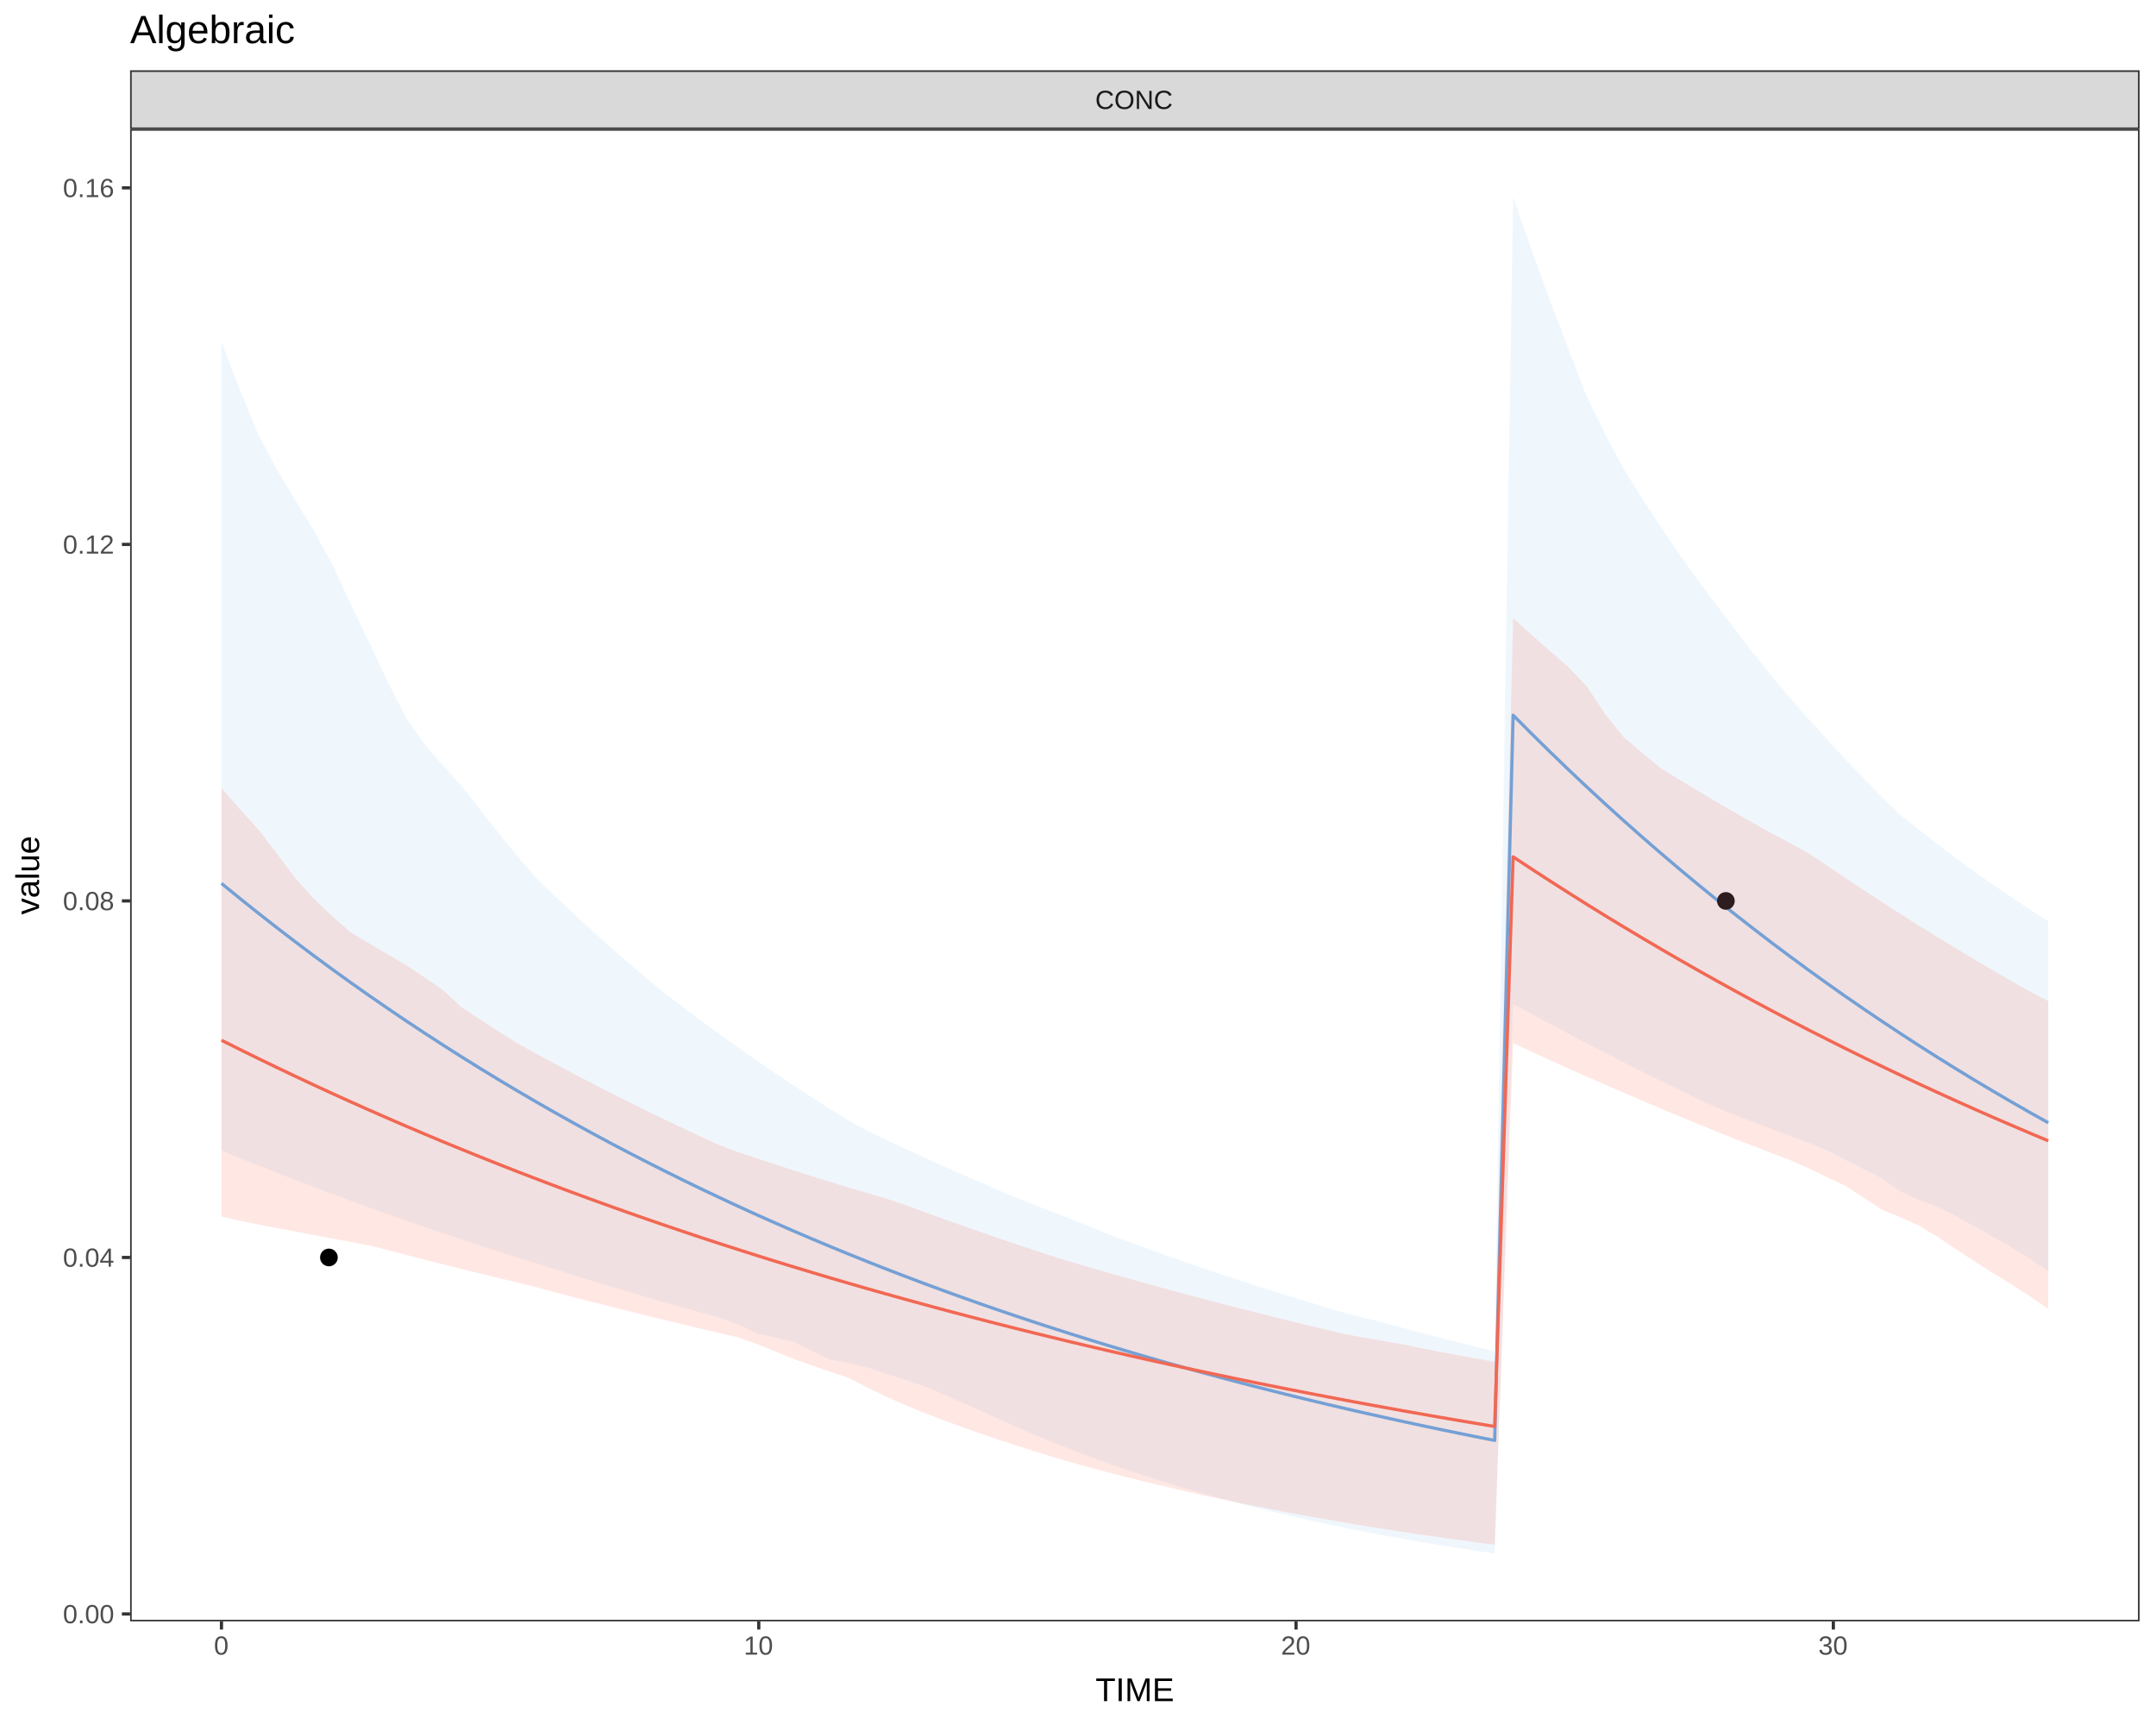
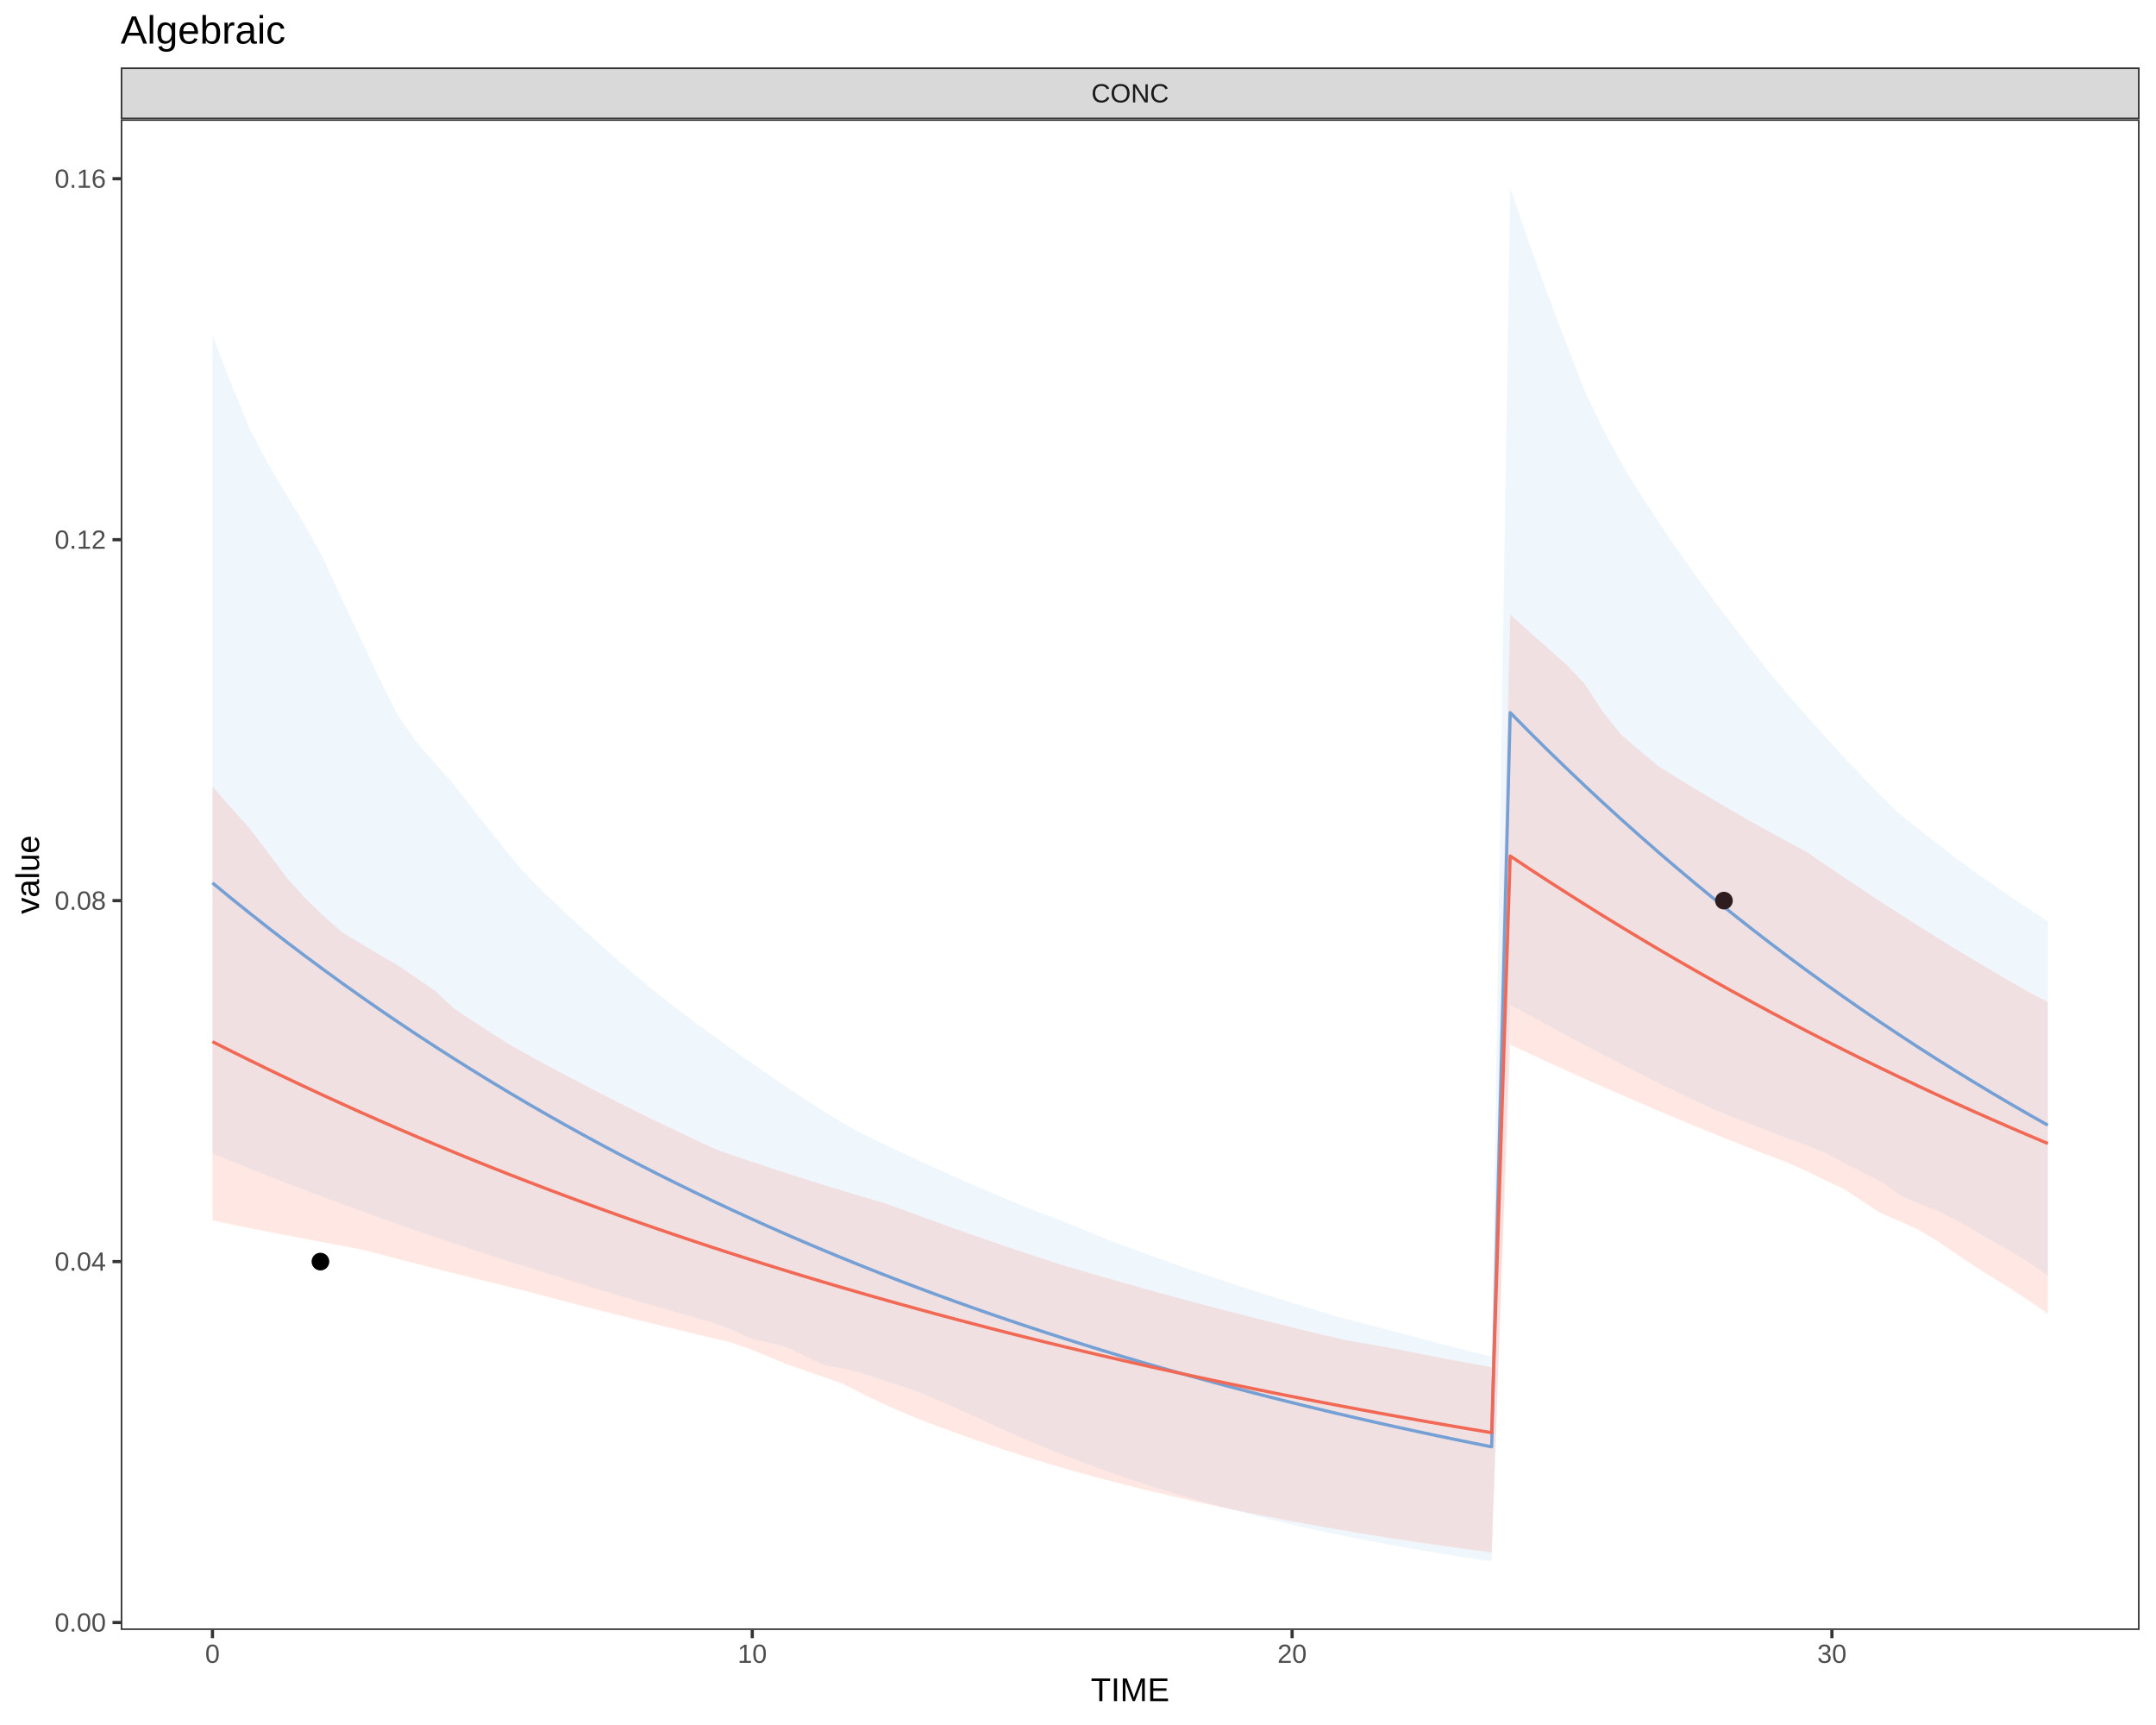
<svg xmlns="http://www.w3.org/2000/svg" viewBox="0 0 720.00 576.00">
  <defs>
    <style type="text/css">
-     line, polyline, path, rect, circle {
+     line, polyline, polygon, path, rect, circle {
      fill: none;
      stroke: #000000;
      stroke-linecap: round;
      stroke-linejoin: round;
      stroke-miterlimit: 10.00;
    }
  </style>
  </defs>
  <rect width="100%" height="100%" style="stroke: none; fill: #FFFFFF;" />
  <rect x="0.00" y="0.00" width="720.00" height="576.00" style="stroke-width: 1.07; stroke: #FFFFFF; fill: #FFFFFF;" />
  <defs>
-     <clipPath id="cpNDMuNDUzOXw3MTQuNTIxfDU0MS4zOTF8NDMuMTA3NA==">
-       <rect x="43.45" y="43.11" width="671.07" height="498.28" />
+     <clipPath id="cpNDAuMzF8NzE0LjUyfDU0NC4yN3wzOS44Mg==">
+       <rect x="40.31" y="39.82" width="674.21" height="504.45" />
    </clipPath>
  </defs>
-   <rect x="43.45" y="43.11" width="671.07" height="498.28" style="stroke-width: 1.07; stroke: none; fill: #FFFFFF;" clip-path="url(#cpNDMuNDUzOXw3MTQuNTIxfDU0MS4zOTF8NDMuMTA3NA==)" />
-   <polyline points="73.96,294.98 80.12,300.00 86.28,304.93 92.44,309.75 98.61,314.48 104.77,319.11 110.93,323.64 117.09,328.08 123.25,332.42 129.42,336.68 135.58,340.85 141.74,344.93 147.90,348.93 154.07,352.85 160.23,356.69 166.39,360.44 172.55,364.12 178.71,367.73 184.88,371.26 191.04,374.71 197.20,378.10 203.36,381.42 209.53,384.66 215.69,387.84 221.85,390.96 228.01,394.01 234.17,397.00 240.34,399.92 246.50,402.79 252.66,405.60 258.82,408.34 264.99,411.04 271.15,413.67 277.31,416.26 283.47,418.78 289.63,421.26 295.80,423.69 301.96,426.06 308.12,428.39 314.28,430.67 320.45,432.90 326.61,435.09 332.77,437.23 338.93,439.32 345.09,441.38 351.26,443.39 357.42,445.36 363.58,447.29 369.74,449.18 375.91,451.03 382.07,452.84 388.23,454.62 394.39,456.35 400.56,458.06 406.72,459.72 412.88,461.36 419.04,462.96 425.20,464.52 431.37,466.06 437.53,467.56 443.69,469.03 449.85,470.47 456.02,471.88 462.18,473.26 468.34,474.62 474.50,475.94 480.66,477.24 486.83,478.51 492.99,479.76 499.15,480.98 505.31,238.81 511.48,245.00 517.64,251.06 523.80,257.00 529.96,262.81 536.12,268.50 542.29,274.08 548.45,279.54 554.61,284.88 560.77,290.12 566.94,295.25 573.10,300.27 579.26,305.19 585.42,310.01 591.58,314.73 597.75,319.35 603.91,323.88 610.07,328.31 616.23,332.66 622.40,336.91 628.56,341.07 634.72,345.15 640.88,349.15 647.04,353.06 653.21,356.89 659.37,360.65 665.53,364.32 671.69,367.92 677.86,371.45 684.02,374.90 " style="stroke-width: 1.07; stroke: #5CACEE; stroke-linecap: butt;" clip-path="url(#cpNDMuNDUzOXw3MTQuNTIxfDU0MS4zOTF8NDMuMTA3NA==)" />
-   <polyline points="73.96,347.35 80.12,350.43 86.28,353.46 92.44,356.44 98.61,359.38 104.77,362.27 110.93,365.11 117.09,367.90 123.25,370.65 129.42,373.36 135.58,376.02 141.74,378.64 147.90,381.22 154.07,383.75 160.23,386.25 166.39,388.70 172.55,391.12 178.71,393.49 184.88,395.83 191.04,398.13 197.20,400.40 203.36,402.62 209.53,404.82 215.69,406.97 221.85,409.09 228.01,411.18 234.17,413.24 240.34,415.26 246.50,417.24 252.66,419.20 258.82,421.13 264.99,423.02 271.15,424.88 277.31,426.72 283.47,428.52 289.63,430.30 295.80,432.04 301.96,433.76 308.12,435.45 314.28,437.12 320.45,438.75 326.61,440.36 332.77,441.95 338.93,443.51 345.09,445.04 351.26,446.55 357.42,448.04 363.58,449.50 369.74,450.94 375.91,452.35 382.07,453.74 388.23,455.11 394.39,456.46 400.56,457.79 406.72,459.09 412.88,460.38 419.04,461.64 425.20,462.88 431.37,464.10 437.53,465.31 443.69,466.49 449.85,467.66 456.02,468.80 462.18,469.93 468.34,471.04 474.50,472.13 480.66,473.21 486.83,474.26 492.99,475.30 499.15,476.32 505.31,286.11 511.48,290.18 517.64,294.18 523.80,298.11 529.96,301.99 536.12,305.80 542.29,309.54 548.45,313.23 554.61,316.86 560.77,320.43 566.94,323.94 573.10,327.40 579.26,330.80 585.42,334.15 591.58,337.44 597.75,340.68 603.91,343.87 610.07,347.00 616.23,350.09 622.40,353.13 628.56,356.11 634.72,359.05 640.88,361.95 647.04,364.79 653.21,367.59 659.37,370.35 665.53,373.06 671.69,375.72 677.86,378.35 684.02,380.93 " style="stroke-width: 1.07; stroke: #FF6347; stroke-linecap: butt;" clip-path="url(#cpNDMuNDUzOXw3MTQuNTIxfDU0MS4zOTF8NDMuMTA3NA==)" />
-   <circle cx="109.84" cy="419.88" r="1.95pt" style="stroke-width: 0.71; fill: #000000;" clip-path="url(#cpNDMuNDUzOXw3MTQuNTIxfDU0MS4zOTF8NDMuMTA3NA==)" />
-   <circle cx="576.36" cy="300.83" r="1.95pt" style="stroke-width: 0.71; fill: #000000;" clip-path="url(#cpNDMuNDUzOXw3MTQuNTIxfDU0MS4zOTF8NDMuMTA3NA==)" />
-   <polyline points="73.96,114.21 80.12,130.17 86.28,145.14 92.44,156.71 98.61,167.04 104.77,177.08 110.93,188.30 117.09,201.65 123.25,214.47 129.42,227.53 135.58,239.65 141.74,248.44 147.90,255.53 154.07,262.34 160.23,270.22 166.39,278.03 172.55,285.60 178.71,292.84 184.88,298.79 191.04,304.60 197.20,310.27 203.36,315.79 209.53,321.18 215.69,326.44 221.85,331.49 228.01,336.22 234.17,340.84 240.34,345.36 246.50,349.77 252.66,354.08 258.82,358.30 264.99,362.41 271.15,366.43 277.31,370.36 283.47,374.20 289.63,377.57 295.80,380.52 301.96,383.42 308.12,386.26 314.28,389.05 320.45,391.79 326.61,394.48 332.77,397.11 338.93,399.70 345.09,402.20 351.26,404.55 357.42,406.93 363.58,409.45 369.74,411.91 375.91,414.29 382.07,416.51 388.23,418.74 394.39,420.92 400.56,423.05 406.72,425.12 412.88,427.15 419.04,429.15 425.20,431.11 431.37,433.04 437.53,434.93 443.69,436.78 449.85,438.60 456.02,440.12 462.18,441.72 468.34,443.37 474.50,445.00 480.66,446.60 486.83,448.16 492.99,449.70 499.15,451.20 505.31,65.76 511.48,83.47 517.64,100.50 523.80,116.54 529.96,132.50 536.12,145.19 542.29,156.63 548.45,166.55 554.61,175.91 560.77,184.99 566.94,193.55 573.10,201.89 579.26,210.02 585.42,217.96 591.58,225.70 597.75,233.00 603.91,239.97 610.07,246.79 616.23,253.45 622.40,259.95 628.56,266.30 634.72,272.20 640.88,277.07 647.04,281.86 653.21,286.56 659.37,291.10 665.53,295.36 671.69,299.55 677.86,303.66 684.02,307.69 684.02,424.55 677.86,420.27 671.69,416.44 665.53,413.02 659.37,409.50 653.21,406.14 647.04,403.01 640.88,400.67 634.72,397.89 628.56,393.50 622.40,390.41 616.23,387.28 610.07,384.09 603.91,381.58 597.75,379.30 591.58,376.98 585.42,374.63 579.26,372.24 573.10,369.77 566.94,366.87 560.77,363.93 554.61,360.93 548.45,357.88 542.29,354.78 536.12,351.63 529.96,348.42 523.80,345.16 517.64,341.84 511.48,338.55 505.31,335.25 499.15,518.74 492.99,517.84 486.83,516.90 480.66,515.92 474.50,514.89 468.34,513.82 462.18,512.70 456.02,511.53 449.85,510.31 443.69,509.03 437.53,507.70 431.37,506.30 425.20,504.85 419.04,503.33 412.88,501.74 406.72,500.08 400.56,498.35 394.39,496.55 388.23,494.67 382.07,492.70 375.91,490.65 369.74,488.50 363.58,486.26 357.42,483.92 351.26,481.48 345.09,478.92 338.93,476.25 332.77,473.47 326.61,470.65 320.45,467.95 314.28,465.24 308.12,462.68 301.96,460.65 295.80,458.64 289.63,456.60 283.47,455.13 277.31,454.02 271.15,451.14 264.99,448.12 258.82,446.62 252.66,445.23 246.50,442.28 240.34,440.00 234.17,438.31 228.01,436.59 221.85,434.83 215.69,433.05 209.53,431.24 203.36,429.39 197.20,427.52 191.04,425.61 184.88,423.67 178.71,421.76 172.55,419.83 166.39,417.87 160.23,415.87 154.07,413.84 147.90,411.78 141.74,409.68 135.58,407.55 129.42,405.38 123.25,403.18 117.09,400.94 110.93,398.67 104.77,396.35 98.61,394.00 92.44,391.61 86.28,389.18 80.12,386.71 73.96,384.20 " style="stroke-width: 1.07; stroke: none; fill: #5CACEE; fill-opacity: 0.10;" clip-path="url(#cpNDMuNDUzOXw3MTQuNTIxfDU0MS4zOTF8NDMuMTA3NA==)" />
-   <polyline points="73.96,263.15 80.12,270.18 86.28,276.99 92.44,285.02 98.61,293.18 104.77,300.07 110.93,305.93 117.09,311.31 123.25,314.99 129.42,318.62 135.58,322.19 141.74,326.35 147.90,330.54 154.07,336.30 160.23,340.35 166.39,344.31 172.55,348.20 178.71,351.64 184.88,354.97 191.04,358.25 197.20,361.46 203.36,364.62 209.53,367.72 215.69,370.77 221.85,373.76 228.01,376.70 234.17,379.59 240.34,382.43 246.50,384.72 252.66,386.77 258.82,388.79 264.99,390.79 271.15,392.75 277.31,394.68 283.47,396.54 289.63,398.36 295.80,400.16 301.96,402.21 308.12,404.48 314.28,406.72 320.45,408.92 326.61,411.09 332.77,413.21 338.93,415.31 345.09,417.36 351.26,419.39 357.42,421.30 363.58,423.10 369.74,424.88 375.91,426.63 382.07,428.36 388.23,430.05 394.39,431.72 400.56,433.37 406.72,434.99 412.88,436.58 419.04,438.15 425.20,439.70 431.37,441.22 437.53,442.72 443.69,444.19 449.85,445.62 456.02,446.72 462.18,447.80 468.34,448.87 474.50,450.14 480.66,451.33 486.83,452.50 492.99,453.63 499.15,454.74 505.31,206.43 511.48,211.96 517.64,217.40 523.80,222.76 529.96,229.24 536.12,238.55 542.29,246.19 548.45,251.40 554.61,256.51 560.77,260.33 566.94,264.03 573.10,267.68 579.26,271.28 585.42,274.80 591.58,278.19 597.75,281.53 603.91,284.83 610.07,288.97 616.23,293.13 622.40,297.22 628.56,301.24 634.72,305.20 640.88,309.09 647.04,312.91 653.21,316.67 659.37,320.37 665.53,324.01 671.69,327.59 677.86,331.06 684.02,334.25 684.02,437.08 677.86,432.82 671.69,428.85 665.53,425.07 659.37,421.16 653.21,417.12 647.04,412.96 640.88,409.28 634.72,406.50 628.56,403.95 622.40,399.99 616.23,395.92 610.07,393.06 603.91,390.05 597.75,387.36 591.58,385.02 585.42,382.64 579.26,380.22 573.10,377.76 566.94,375.26 560.77,372.73 554.61,370.15 548.45,367.53 542.29,364.88 536.12,362.22 529.96,359.53 523.80,356.79 517.64,354.01 511.48,351.18 505.31,348.31 499.15,515.81 492.99,515.01 486.83,514.18 480.66,513.32 474.50,512.43 468.34,511.51 462.18,510.55 456.02,509.57 449.85,508.55 443.69,507.49 437.53,506.40 431.37,505.27 425.20,504.10 419.04,502.89 412.88,501.63 406.72,500.34 400.56,499.00 394.39,497.61 388.23,496.17 382.07,494.68 375.91,493.14 369.74,491.55 363.58,489.90 357.42,488.20 351.26,486.38 345.09,484.48 338.93,482.52 332.77,480.49 326.61,478.38 320.45,476.19 314.28,473.93 308.12,471.58 301.96,469.01 295.80,466.28 289.63,463.30 283.47,460.14 277.31,458.05 271.15,455.88 264.99,453.80 258.82,451.22 252.66,448.75 246.50,446.57 240.34,445.14 234.17,443.69 228.01,442.21 221.85,440.72 215.69,439.22 209.53,437.70 203.36,436.15 197.20,434.58 191.04,432.99 184.88,431.37 178.71,429.72 172.55,428.19 166.39,426.71 160.23,425.21 154.07,423.69 147.90,422.15 141.74,420.58 135.58,419.00 129.42,417.40 123.25,415.83 117.09,414.69 110.93,413.54 104.77,412.38 98.61,411.21 92.44,410.04 86.28,408.85 80.12,407.62 73.96,406.21 " style="stroke-width: 1.07; stroke: none; fill: #FF6347; fill-opacity: 0.15;" clip-path="url(#cpNDMuNDUzOXw3MTQuNTIxfDU0MS4zOTF8NDMuMTA3NA==)" />
-   <rect x="43.45" y="43.11" width="671.07" height="498.28" style="stroke-width: 1.07; stroke: #333333;" clip-path="url(#cpNDMuNDUzOXw3MTQuNTIxfDU0MS4zOTF8NDMuMTA3NA==)" />
+   <rect x="40.31" y="39.82" width="674.21" height="504.45" style="stroke-width: 1.07; stroke: none; fill: #FFFFFF;" clip-path="url(#cpNDAuMzF8NzE0LjUyfDU0NC4yN3wzOS44Mg==)" />
+   <polyline points="70.95,294.81 77.14,299.90 83.34,304.88 89.53,309.77 95.72,314.55 101.91,319.24 108.10,323.82 114.29,328.32 120.48,332.72 126.67,337.03 132.86,341.25 139.06,345.38 145.25,349.43 151.44,353.40 157.63,357.28 163.82,361.08 170.01,364.81 176.20,368.46 182.39,372.03 188.58,375.53 194.78,378.96 200.97,382.32 207.16,385.60 213.35,388.82 219.54,391.98 225.73,395.06 231.92,398.09 238.11,401.05 244.30,403.95 250.50,406.79 256.69,409.58 262.88,412.30 269.07,414.97 275.26,417.59 281.45,420.15 287.64,422.65 293.83,425.11 300.02,427.52 306.22,429.87 312.41,432.18 318.60,434.44 324.79,436.65 330.98,438.82 337.17,440.94 343.36,443.02 349.55,445.06 355.74,447.05 361.94,449.00 368.13,450.92 374.32,452.79 380.51,454.62 386.70,456.42 392.89,458.18 399.08,459.90 405.27,461.59 411.46,463.25 417.66,464.86 423.85,466.45 430.04,468.00 436.23,469.52 442.42,471.01 448.61,472.47 454.80,473.90 460.99,475.30 467.19,476.67 473.38,478.01 479.57,479.33 485.76,480.62 491.95,481.88 498.14,483.11 504.33,237.95 510.52,244.21 516.71,250.35 522.91,256.35 529.10,262.24 535.29,268.00 541.48,273.65 547.67,279.17 553.86,284.59 560.05,289.89 566.24,295.08 572.43,300.17 578.63,305.15 584.82,310.03 591.01,314.81 597.20,319.49 603.39,324.07 609.58,328.56 615.77,332.95 621.96,337.26 628.15,341.47 634.35,345.60 640.54,349.65 646.73,353.61 652.92,357.49 659.11,361.29 665.30,365.01 671.49,368.65 677.68,372.22 683.87,375.72 " style="stroke-width: 1.07; stroke: #5CACEE; stroke-linecap: butt;" clip-path="url(#cpNDAuMzF8NzE0LjUyfDU0NC4yN3wzOS44Mg==)" />
+   <polyline points="70.95,347.83 77.14,350.95 83.34,354.02 89.53,357.04 95.72,360.01 101.91,362.93 108.10,365.80 114.29,368.63 120.48,371.42 126.67,374.16 132.86,376.85 139.06,379.50 145.25,382.11 151.44,384.68 157.63,387.21 163.82,389.69 170.01,392.14 176.20,394.54 182.39,396.91 188.58,399.24 194.78,401.53 200.97,403.79 207.16,406.01 213.35,408.19 219.54,410.34 225.73,412.45 231.92,414.53 238.11,416.58 244.30,418.59 250.50,420.57 256.69,422.52 262.88,424.44 269.07,426.32 275.26,428.18 281.45,430.01 287.64,431.80 293.83,433.57 300.02,435.31 306.22,437.02 312.41,438.71 318.60,440.36 324.79,441.99 330.98,443.60 337.17,445.18 343.36,446.73 349.55,448.26 355.74,449.76 361.94,451.24 368.13,452.70 374.32,454.13 380.51,455.54 386.70,456.93 392.89,458.29 399.08,459.63 405.27,460.95 411.46,462.25 417.66,463.53 423.85,464.79 430.04,466.03 436.23,467.25 442.42,468.44 448.61,469.62 454.80,470.78 460.99,471.93 467.19,473.05 473.38,474.15 479.57,475.24 485.76,476.31 491.95,477.36 498.14,478.40 504.33,285.83 510.52,289.95 516.71,294.00 522.91,297.98 529.10,301.90 535.29,305.76 541.48,309.55 547.67,313.29 553.86,316.96 560.05,320.58 566.24,324.13 572.43,327.63 578.63,331.08 584.82,334.46 591.01,337.80 597.20,341.08 603.39,344.30 609.58,347.48 615.77,350.60 621.96,353.68 628.15,356.70 634.35,359.68 640.54,362.60 646.73,365.49 652.92,368.32 659.11,371.11 665.30,373.85 671.49,376.55 677.68,379.21 683.87,381.82 " style="stroke-width: 1.07; stroke: #FF6347; stroke-linecap: butt;" clip-path="url(#cpNDAuMzF8NzE0LjUyfDU0NC4yN3wzOS44Mg==)" />
+   <circle cx="107.01" cy="421.26" r="1.95pt" style="stroke-width: 0.71; fill: #000000;" clip-path="url(#cpNDAuMzF8NzE0LjUyfDU0NC4yN3wzOS44Mg==)" />
+   <circle cx="575.71" cy="300.73" r="1.95pt" style="stroke-width: 0.71; fill: #000000;" clip-path="url(#cpNDAuMzF8NzE0LjUyfDU0NC4yN3wzOS44Mg==)" />
+   <polygon points="70.95,111.80 77.14,127.96 83.34,143.11 89.53,154.83 95.72,165.29 101.91,175.45 108.10,186.81 114.29,200.32 120.48,213.30 126.67,226.52 132.86,238.79 139.06,247.69 145.25,254.87 151.44,261.77 157.63,269.75 163.82,277.65 170.01,285.32 176.20,292.64 182.39,298.67 188.58,304.55 194.78,310.29 200.97,315.88 207.16,321.33 213.35,326.65 219.54,331.77 225.73,336.56 231.92,341.24 238.11,345.81 244.30,350.28 250.50,354.65 256.69,358.91 262.88,363.08 269.07,367.15 275.26,371.12 281.45,375.01 287.64,378.42 293.83,381.41 300.02,384.35 306.22,387.22 312.41,390.05 318.60,392.82 324.79,395.54 330.98,398.21 337.17,400.83 343.36,403.36 349.55,405.73 355.74,408.15 361.94,410.69 368.13,413.19 374.32,415.60 380.51,417.84 386.70,420.10 392.89,422.31 399.08,424.46 405.27,426.56 411.46,428.62 417.66,430.64 423.85,432.63 430.04,434.58 436.23,436.49 442.42,438.37 448.61,440.21 454.80,441.74 460.99,443.37 467.19,445.04 473.38,446.69 479.57,448.30 485.76,449.89 491.95,451.45 498.14,452.97 504.33,62.75 510.52,80.68 516.71,97.92 522.91,114.17 529.10,130.31 535.29,143.17 541.48,154.75 547.67,164.79 553.86,174.27 560.05,183.46 566.24,192.12 572.43,200.57 578.63,208.80 584.82,216.83 591.01,224.67 597.20,232.06 603.39,239.12 609.58,246.02 615.77,252.76 621.96,259.35 628.15,265.78 634.35,271.75 640.54,276.68 646.73,281.53 652.92,286.28 659.11,290.88 665.30,295.20 671.49,299.43 677.68,303.60 683.87,307.68 683.87,425.98 677.68,421.65 671.49,417.78 665.30,414.31 659.11,410.74 652.92,407.35 646.73,404.18 640.54,401.81 634.35,398.99 628.15,394.55 621.96,391.42 615.77,388.26 609.58,385.02 603.39,382.49 597.20,380.18 591.01,377.83 584.82,375.45 578.63,373.03 572.43,370.52 566.24,367.59 560.05,364.61 553.86,361.58 547.67,358.49 541.48,355.35 535.29,352.16 529.10,348.91 522.91,345.61 516.71,342.25 510.52,338.92 504.33,335.58 498.14,521.34 491.95,520.43 485.76,519.48 479.57,518.48 473.38,517.45 467.19,516.36 460.99,515.23 454.80,514.04 448.61,512.81 442.42,511.51 436.23,510.16 430.04,508.75 423.85,507.28 417.66,505.74 411.46,504.13 405.27,502.45 399.08,500.70 392.89,498.88 386.70,496.97 380.51,494.98 374.32,492.90 368.13,490.73 361.94,488.46 355.74,486.09 349.55,483.62 343.36,481.03 337.17,478.33 330.98,475.51 324.79,472.65 318.60,469.92 312.41,467.18 306.22,464.58 300.02,462.53 293.83,460.50 287.64,458.43 281.45,456.94 275.26,455.82 269.07,452.91 262.88,449.84 256.69,448.33 250.50,446.91 244.30,443.93 238.11,441.63 231.92,439.91 225.73,438.17 219.54,436.39 213.35,434.59 207.16,432.76 200.97,430.89 194.78,428.99 188.58,427.06 182.39,425.09 176.20,423.16 170.01,421.20 163.82,419.22 157.63,417.20 151.44,415.14 145.25,413.05 139.06,410.93 132.86,408.77 126.67,406.58 120.48,404.35 114.29,402.08 108.10,399.78 101.91,397.44 95.72,395.06 89.53,392.64 83.34,390.18 77.14,387.68 70.95,385.14 " style="stroke-width: 1.07; stroke: none; fill: #5CACEE; fill-opacity: 0.10;" clip-path="url(#cpNDAuMzF8NzE0LjUyfDU0NC4yN3wzOS44Mg==)" />
+   <polygon points="70.95,262.59 77.14,269.71 83.34,276.60 89.53,284.72 95.72,292.99 101.91,299.96 108.10,305.89 114.29,311.34 120.48,315.07 126.67,318.74 132.86,322.35 139.06,326.57 145.25,330.81 151.44,336.64 157.63,340.74 163.82,344.76 170.01,348.69 176.20,352.17 182.39,355.55 188.58,358.86 194.78,362.12 200.97,365.31 207.16,368.45 213.35,371.54 219.54,374.57 225.73,377.54 231.92,380.47 238.11,383.34 244.30,385.66 250.50,387.74 256.69,389.79 262.88,391.80 269.07,393.79 275.26,395.75 281.45,397.62 287.64,399.47 293.83,401.30 300.02,403.37 306.22,405.67 312.41,407.94 318.60,410.16 324.79,412.35 330.98,414.51 337.17,416.63 343.36,418.71 349.55,420.76 355.74,422.69 361.94,424.52 368.13,426.32 374.32,428.09 380.51,429.84 386.70,431.55 392.89,433.25 399.08,434.91 405.27,436.55 411.46,438.17 417.66,439.75 423.85,441.32 430.04,442.86 436.23,444.38 442.42,445.87 448.61,447.32 454.80,448.43 460.99,449.53 467.19,450.60 473.38,451.89 479.57,453.09 485.76,454.28 491.95,455.42 498.14,456.54 504.33,205.16 510.52,210.76 516.71,216.27 522.91,221.69 529.10,228.26 535.29,237.68 541.48,245.41 547.67,250.69 553.86,255.87 560.05,259.73 566.24,263.48 572.43,267.17 578.63,270.81 584.82,274.38 591.01,277.81 597.20,281.20 603.39,284.53 609.58,288.72 615.77,292.93 621.96,297.08 628.15,301.15 634.35,305.15 640.54,309.09 646.73,312.96 652.92,316.77 659.11,320.52 665.30,324.20 671.49,327.82 677.68,331.34 683.87,334.57 683.87,438.67 677.68,434.36 671.49,430.34 665.30,426.51 659.11,422.56 652.92,418.46 646.73,414.25 640.54,410.52 634.35,407.71 628.15,405.13 621.96,401.12 615.77,397.00 609.58,394.11 603.39,391.06 597.20,388.33 591.01,385.96 584.82,383.55 578.63,381.10 572.43,378.62 566.24,376.09 560.05,373.52 553.86,370.91 547.67,368.26 541.48,365.57 535.29,362.89 529.10,360.16 522.91,357.38 516.71,354.57 510.52,351.71 504.33,348.80 498.14,518.38 491.95,517.56 485.76,516.72 479.57,515.85 473.38,514.95 467.19,514.02 460.99,513.05 454.80,512.05 448.61,511.02 442.42,509.95 436.23,508.85 430.04,507.70 423.85,506.52 417.66,505.29 411.46,504.02 405.27,502.71 399.08,501.35 392.89,499.95 386.70,498.49 380.51,496.98 374.32,495.43 368.13,493.81 361.94,492.15 355.74,490.42 349.55,488.58 343.36,486.66 337.17,484.67 330.98,482.61 324.79,480.48 318.60,478.26 312.41,475.97 306.22,473.60 300.02,470.99 293.83,468.23 287.64,465.21 281.45,462.01 275.26,459.89 269.07,457.70 262.88,455.60 256.69,452.99 250.50,450.48 244.30,448.28 238.11,446.83 231.92,445.36 225.73,443.86 219.54,442.35 213.35,440.83 207.16,439.29 200.97,437.73 194.78,436.14 188.58,434.52 182.39,432.88 176.20,431.22 170.01,429.67 163.82,428.17 157.63,426.65 151.44,425.11 145.25,423.55 139.06,421.97 132.86,420.36 126.67,418.74 120.48,417.16 114.29,416.00 108.10,414.84 101.91,413.66 95.72,412.48 89.53,411.29 83.34,410.09 77.14,408.85 70.95,407.42 " style="stroke-width: 1.07; stroke: none; fill: #FF6347; fill-opacity: 0.15;" clip-path="url(#cpNDAuMzF8NzE0LjUyfDU0NC4yN3wzOS44Mg==)" />
+   <rect x="40.31" y="39.82" width="674.21" height="504.45" style="stroke-width: 1.07; stroke: #333333;" clip-path="url(#cpNDAuMzF8NzE0LjUyfDU0NC4yN3wzOS44Mg==)" />
  <defs>
-     <clipPath id="cpMHw3MjB8NTc2fDA=">
+     <clipPath id="cpMC4wMHw3MjAuMDB8NTc2LjAwfDAuMDA=">
      <rect x="0.00" y="0.00" width="720.00" height="576.00" />
    </clipPath>
  </defs>
  <defs>
-     <clipPath id="cpNDMuNDUzOXw3MTQuNTIxfDQzLjEwNzR8MjMuNDc2Nw==">
-       <rect x="43.45" y="23.48" width="671.07" height="19.63" />
+     <clipPath id="cpNDAuMzF8NzE0LjUyfDM5LjgyfDIyLjUy">
+       <rect x="40.31" y="22.52" width="674.21" height="17.30" />
    </clipPath>
  </defs>
-   <rect x="43.45" y="23.48" width="671.07" height="19.63" style="stroke-width: 1.07; stroke: #333333; fill: #D9D9D9;" clip-path="url(#cpNDMuNDUzOXw3MTQuNTIxfDQzLjEwNzR8MjMuNDc2Nw==)" />
-   <g clip-path="url(#cpNDMuNDUzOXw3MTQuNTIxfDQzLjEwNzR8MjMuNDc2Nw==)">
-     <text x="365.74" y="36.39" style="font-size: 8.80px; fill: #1A1A1A; font-family: Liberation Sans;" textLength="26.50px" lengthAdjust="spacingAndGlyphs">CONC</text>
+   <rect x="40.31" y="22.52" width="674.21" height="17.30" style="stroke-width: 1.07; stroke: #333333; fill: #D9D9D9;" clip-path="url(#cpNDAuMzF8NzE0LjUyfDM5LjgyfDIyLjUy)" />
+   <g clip-path="url(#cpNDAuMzF8NzE0LjUyfDM5LjgyfDIyLjUy)">
+     <text x="364.45" y="34.19" style="font-size: 8.80px; fill: #1A1A1A; font-family: Liberation Sans;" textLength="25.92px" lengthAdjust="spacingAndGlyphs">CONC</text>
  </g>
  <defs>
-     <clipPath id="cpMHw3MjB8NTc2fDA=">
+     <clipPath id="cpMC4wMHw3MjAuMDB8NTc2LjAwfDAuMDA=">
      <rect x="0.00" y="0.00" width="720.00" height="576.00" />
    </clipPath>
  </defs>
-   <polyline points="73.96,544.13 73.96,541.39 " style="stroke-width: 1.07; stroke: #333333; stroke-linecap: butt;" clip-path="url(#cpMHw3MjB8NTc2fDA=)" />
-   <polyline points="253.39,544.13 253.39,541.39 " style="stroke-width: 1.07; stroke: #333333; stroke-linecap: butt;" clip-path="url(#cpMHw3MjB8NTc2fDA=)" />
-   <polyline points="432.82,544.13 432.82,541.39 " style="stroke-width: 1.07; stroke: #333333; stroke-linecap: butt;" clip-path="url(#cpMHw3MjB8NTc2fDA=)" />
-   <polyline points="612.25,544.13 612.25,541.39 " style="stroke-width: 1.07; stroke: #333333; stroke-linecap: butt;" clip-path="url(#cpMHw3MjB8NTc2fDA=)" />
-   <g clip-path="url(#cpMHw3MjB8NTc2fDA=)">
-     <text x="71.45" y="552.51" style="font-size: 8.80px; fill: #4D4D4D; font-family: Liberation Sans;" textLength="5.01px" lengthAdjust="spacingAndGlyphs">0</text>
+   <polyline points="70.95,547.01 70.95,544.27 " style="stroke-width: 1.07; stroke: #333333; stroke-linecap: butt;" clip-path="url(#cpMC4wMHw3MjAuMDB8NTc2LjAwfDAuMDA=)" />
+   <polyline points="251.22,547.01 251.22,544.27 " style="stroke-width: 1.07; stroke: #333333; stroke-linecap: butt;" clip-path="url(#cpMC4wMHw3MjAuMDB8NTc2LjAwfDAuMDA=)" />
+   <polyline points="431.50,547.01 431.50,544.27 " style="stroke-width: 1.07; stroke: #333333; stroke-linecap: butt;" clip-path="url(#cpMC4wMHw3MjAuMDB8NTc2LjAwfDAuMDA=)" />
+   <polyline points="611.77,547.01 611.77,544.27 " style="stroke-width: 1.07; stroke: #333333; stroke-linecap: butt;" clip-path="url(#cpMC4wMHw3MjAuMDB8NTc2LjAwfDAuMDA=)" />
+   <g clip-path="url(#cpMC4wMHw3MjAuMDB8NTc2LjAwfDAuMDA=)">
+     <text x="68.51" y="555.25" style="font-size: 8.80px; fill: #4D4D4D; font-family: Liberation Sans;" textLength="4.89px" lengthAdjust="spacingAndGlyphs">0</text>
  </g>
-   <g clip-path="url(#cpMHw3MjB8NTc2fDA=)">
-     <text x="248.38" y="552.51" style="font-size: 8.80px; fill: #4D4D4D; font-family: Liberation Sans;" textLength="10.01px" lengthAdjust="spacingAndGlyphs">10</text>
+   <g clip-path="url(#cpMC4wMHw3MjAuMDB8NTc2LjAwfDAuMDA=)">
+     <text x="246.33" y="555.25" style="font-size: 8.80px; fill: #4D4D4D; font-family: Liberation Sans;" textLength="9.78px" lengthAdjust="spacingAndGlyphs">10</text>
  </g>
-   <g clip-path="url(#cpMHw3MjB8NTc2fDA=)">
-     <text x="427.81" y="552.51" style="font-size: 8.80px; fill: #4D4D4D; font-family: Liberation Sans;" textLength="10.01px" lengthAdjust="spacingAndGlyphs">20</text>
+   <g clip-path="url(#cpMC4wMHw3MjAuMDB8NTc2LjAwfDAuMDA=)">
+     <text x="426.60" y="555.25" style="font-size: 8.80px; fill: #4D4D4D; font-family: Liberation Sans;" textLength="9.78px" lengthAdjust="spacingAndGlyphs">20</text>
  </g>
-   <g clip-path="url(#cpMHw3MjB8NTc2fDA=)">
-     <text x="607.24" y="552.51" style="font-size: 8.80px; fill: #4D4D4D; font-family: Liberation Sans;" textLength="10.01px" lengthAdjust="spacingAndGlyphs">30</text>
+   <g clip-path="url(#cpMC4wMHw3MjAuMDB8NTc2LjAwfDAuMDA=)">
+     <text x="606.88" y="555.25" style="font-size: 8.80px; fill: #4D4D4D; font-family: Liberation Sans;" textLength="9.78px" lengthAdjust="spacingAndGlyphs">30</text>
  </g>
-   <g clip-path="url(#cpMHw3MjB8NTc2fDA=)">
-     <text x="21.01" y="542.03" style="font-size: 8.80px; fill: #4D4D4D; font-family: Liberation Sans;" textLength="17.52px" lengthAdjust="spacingAndGlyphs">0.00</text>
+   <g clip-path="url(#cpMC4wMHw3MjAuMDB8NTc2LjAwfDAuMDA=)">
+     <text x="18.27" y="544.81" style="font-size: 8.80px; fill: #4D4D4D; font-family: Liberation Sans;" textLength="17.11px" lengthAdjust="spacingAndGlyphs">0.00</text>
  </g>
-   <g clip-path="url(#cpMHw3MjB8NTc2fDA=)">
-     <text x="21.01" y="422.98" style="font-size: 8.80px; fill: #4D4D4D; font-family: Liberation Sans;" textLength="17.52px" lengthAdjust="spacingAndGlyphs">0.04</text>
+   <g clip-path="url(#cpMC4wMHw3MjAuMDB8NTc2LjAwfDAuMDA=)">
+     <text x="18.27" y="424.28" style="font-size: 8.80px; fill: #4D4D4D; font-family: Liberation Sans;" textLength="17.11px" lengthAdjust="spacingAndGlyphs">0.04</text>
  </g>
-   <g clip-path="url(#cpMHw3MjB8NTc2fDA=)">
-     <text x="21.01" y="303.92" style="font-size: 8.80px; fill: #4D4D4D; font-family: Liberation Sans;" textLength="17.52px" lengthAdjust="spacingAndGlyphs">0.08</text>
+   <g clip-path="url(#cpMC4wMHw3MjAuMDB8NTc2LjAwfDAuMDA=)">
+     <text x="18.27" y="303.76" style="font-size: 8.80px; fill: #4D4D4D; font-family: Liberation Sans;" textLength="17.11px" lengthAdjust="spacingAndGlyphs">0.08</text>
  </g>
-   <g clip-path="url(#cpMHw3MjB8NTc2fDA=)">
-     <text x="21.01" y="184.87" style="font-size: 8.80px; fill: #4D4D4D; font-family: Liberation Sans;" textLength="17.52px" lengthAdjust="spacingAndGlyphs">0.12</text>
+   <g clip-path="url(#cpMC4wMHw3MjAuMDB8NTc2LjAwfDAuMDA=)">
+     <text x="18.27" y="183.23" style="font-size: 8.80px; fill: #4D4D4D; font-family: Liberation Sans;" textLength="17.11px" lengthAdjust="spacingAndGlyphs">0.12</text>
  </g>
-   <g clip-path="url(#cpMHw3MjB8NTc2fDA=)">
-     <text x="21.01" y="65.82" style="font-size: 8.80px; fill: #4D4D4D; font-family: Liberation Sans;" textLength="17.52px" lengthAdjust="spacingAndGlyphs">0.16</text>
+   <g clip-path="url(#cpMC4wMHw3MjAuMDB8NTc2LjAwfDAuMDA=)">
+     <text x="18.27" y="62.70" style="font-size: 8.80px; fill: #4D4D4D; font-family: Liberation Sans;" textLength="17.11px" lengthAdjust="spacingAndGlyphs">0.16</text>
  </g>
-   <polyline points="40.71,538.93 43.45,538.93 " style="stroke-width: 1.07; stroke: #333333; stroke-linecap: butt;" clip-path="url(#cpMHw3MjB8NTc2fDA=)" />
-   <polyline points="40.71,419.88 43.45,419.88 " style="stroke-width: 1.07; stroke: #333333; stroke-linecap: butt;" clip-path="url(#cpMHw3MjB8NTc2fDA=)" />
-   <polyline points="40.71,300.83 43.45,300.83 " style="stroke-width: 1.07; stroke: #333333; stroke-linecap: butt;" clip-path="url(#cpMHw3MjB8NTc2fDA=)" />
-   <polyline points="40.71,181.78 43.45,181.78 " style="stroke-width: 1.07; stroke: #333333; stroke-linecap: butt;" clip-path="url(#cpMHw3MjB8NTc2fDA=)" />
-   <polyline points="40.71,62.73 43.45,62.73 " style="stroke-width: 1.07; stroke: #333333; stroke-linecap: butt;" clip-path="url(#cpMHw3MjB8NTc2fDA=)" />
-   <g clip-path="url(#cpMHw3MjB8NTc2fDA=)">
-     <text x="365.85" y="568.04" style="font-size: 11.00px; font-family: Liberation Sans;" textLength="26.28px" lengthAdjust="spacingAndGlyphs">TIME</text>
+   <polyline points="37.57,541.78 40.31,541.78 " style="stroke-width: 1.07; stroke: #333333; stroke-linecap: butt;" clip-path="url(#cpMC4wMHw3MjAuMDB8NTc2LjAwfDAuMDA=)" />
+   <polyline points="37.57,421.26 40.31,421.26 " style="stroke-width: 1.07; stroke: #333333; stroke-linecap: butt;" clip-path="url(#cpMC4wMHw3MjAuMDB8NTc2LjAwfDAuMDA=)" />
+   <polyline points="37.57,300.73 40.31,300.73 " style="stroke-width: 1.07; stroke: #333333; stroke-linecap: butt;" clip-path="url(#cpMC4wMHw3MjAuMDB8NTc2LjAwfDAuMDA=)" />
+   <polyline points="37.57,180.21 40.31,180.21 " style="stroke-width: 1.07; stroke: #333333; stroke-linecap: butt;" clip-path="url(#cpMC4wMHw3MjAuMDB8NTc2LjAwfDAuMDA=)" />
+   <polyline points="37.57,59.68 40.31,59.68 " style="stroke-width: 1.07; stroke: #333333; stroke-linecap: butt;" clip-path="url(#cpMC4wMHw3MjAuMDB8NTc2LjAwfDAuMDA=)" />
+   <g clip-path="url(#cpMC4wMHw3MjAuMDB8NTc2LjAwfDAuMDA=)">
+     <text x="364.27" y="568.04" style="font-size: 11.00px; font-family: Liberation Sans;" textLength="26.28px" lengthAdjust="spacingAndGlyphs">TIME</text>
  </g>
-   <g clip-path="url(#cpMHw3MjB8NTc2fDA=)">
-     <text transform="translate(13.04,305.40) rotate(-90)" style="font-size: 11.00px; font-family: Liberation Sans;" textLength="26.30px" lengthAdjust="spacingAndGlyphs">value</text>
+   <g clip-path="url(#cpMC4wMHw3MjAuMDB8NTc2LjAwfDAuMDA=)">
+     <text transform="translate(13.04,305.20) rotate(-90)" style="font-size: 11.00px; font-family: Liberation Sans;" textLength="26.31px" lengthAdjust="spacingAndGlyphs">value</text>
  </g>
-   <g clip-path="url(#cpMHw3MjB8NTc2fDA=)">
-     <text x="43.45" y="14.42" style="font-size: 13.20px; font-family: Liberation Sans;" textLength="54.20px" lengthAdjust="spacingAndGlyphs">Algebraic</text>
+   <g clip-path="url(#cpMC4wMHw3MjAuMDB8NTc2LjAwfDAuMDA=)">
+     <text x="40.31" y="14.56" style="font-size: 13.20px; font-family: Liberation Sans;" textLength="54.97px" lengthAdjust="spacingAndGlyphs">Algebraic</text>
  </g>
</svg>
